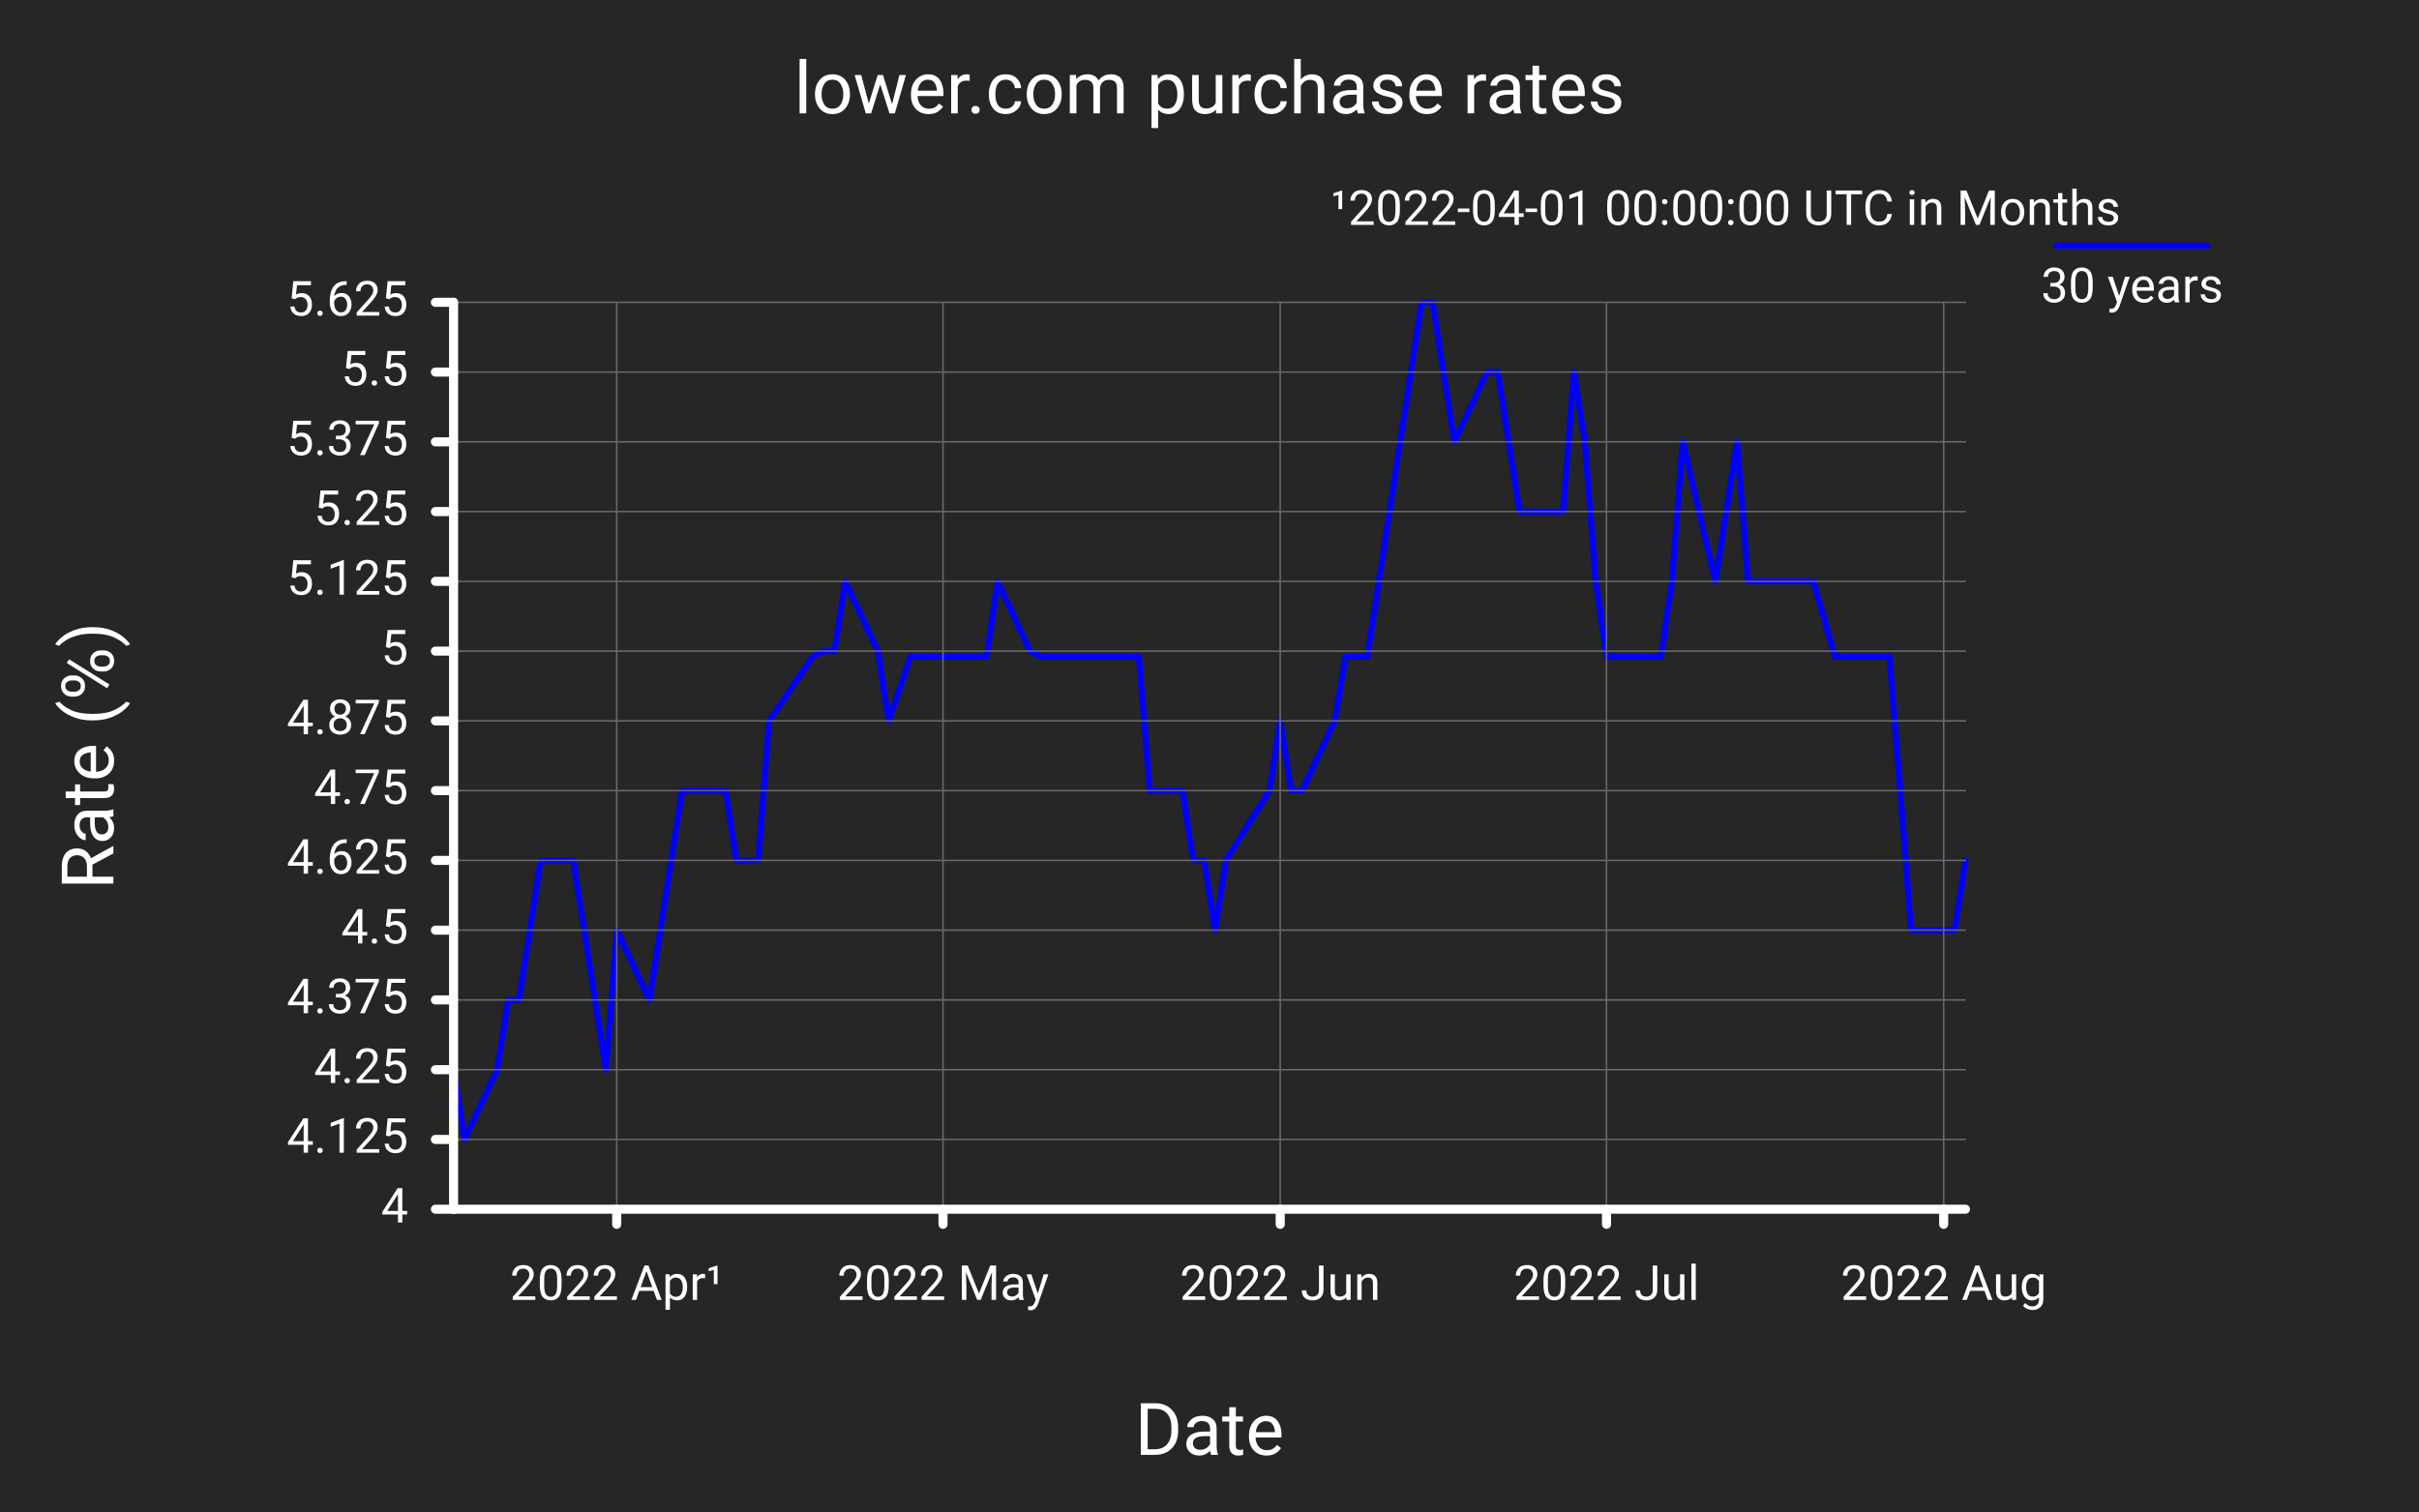
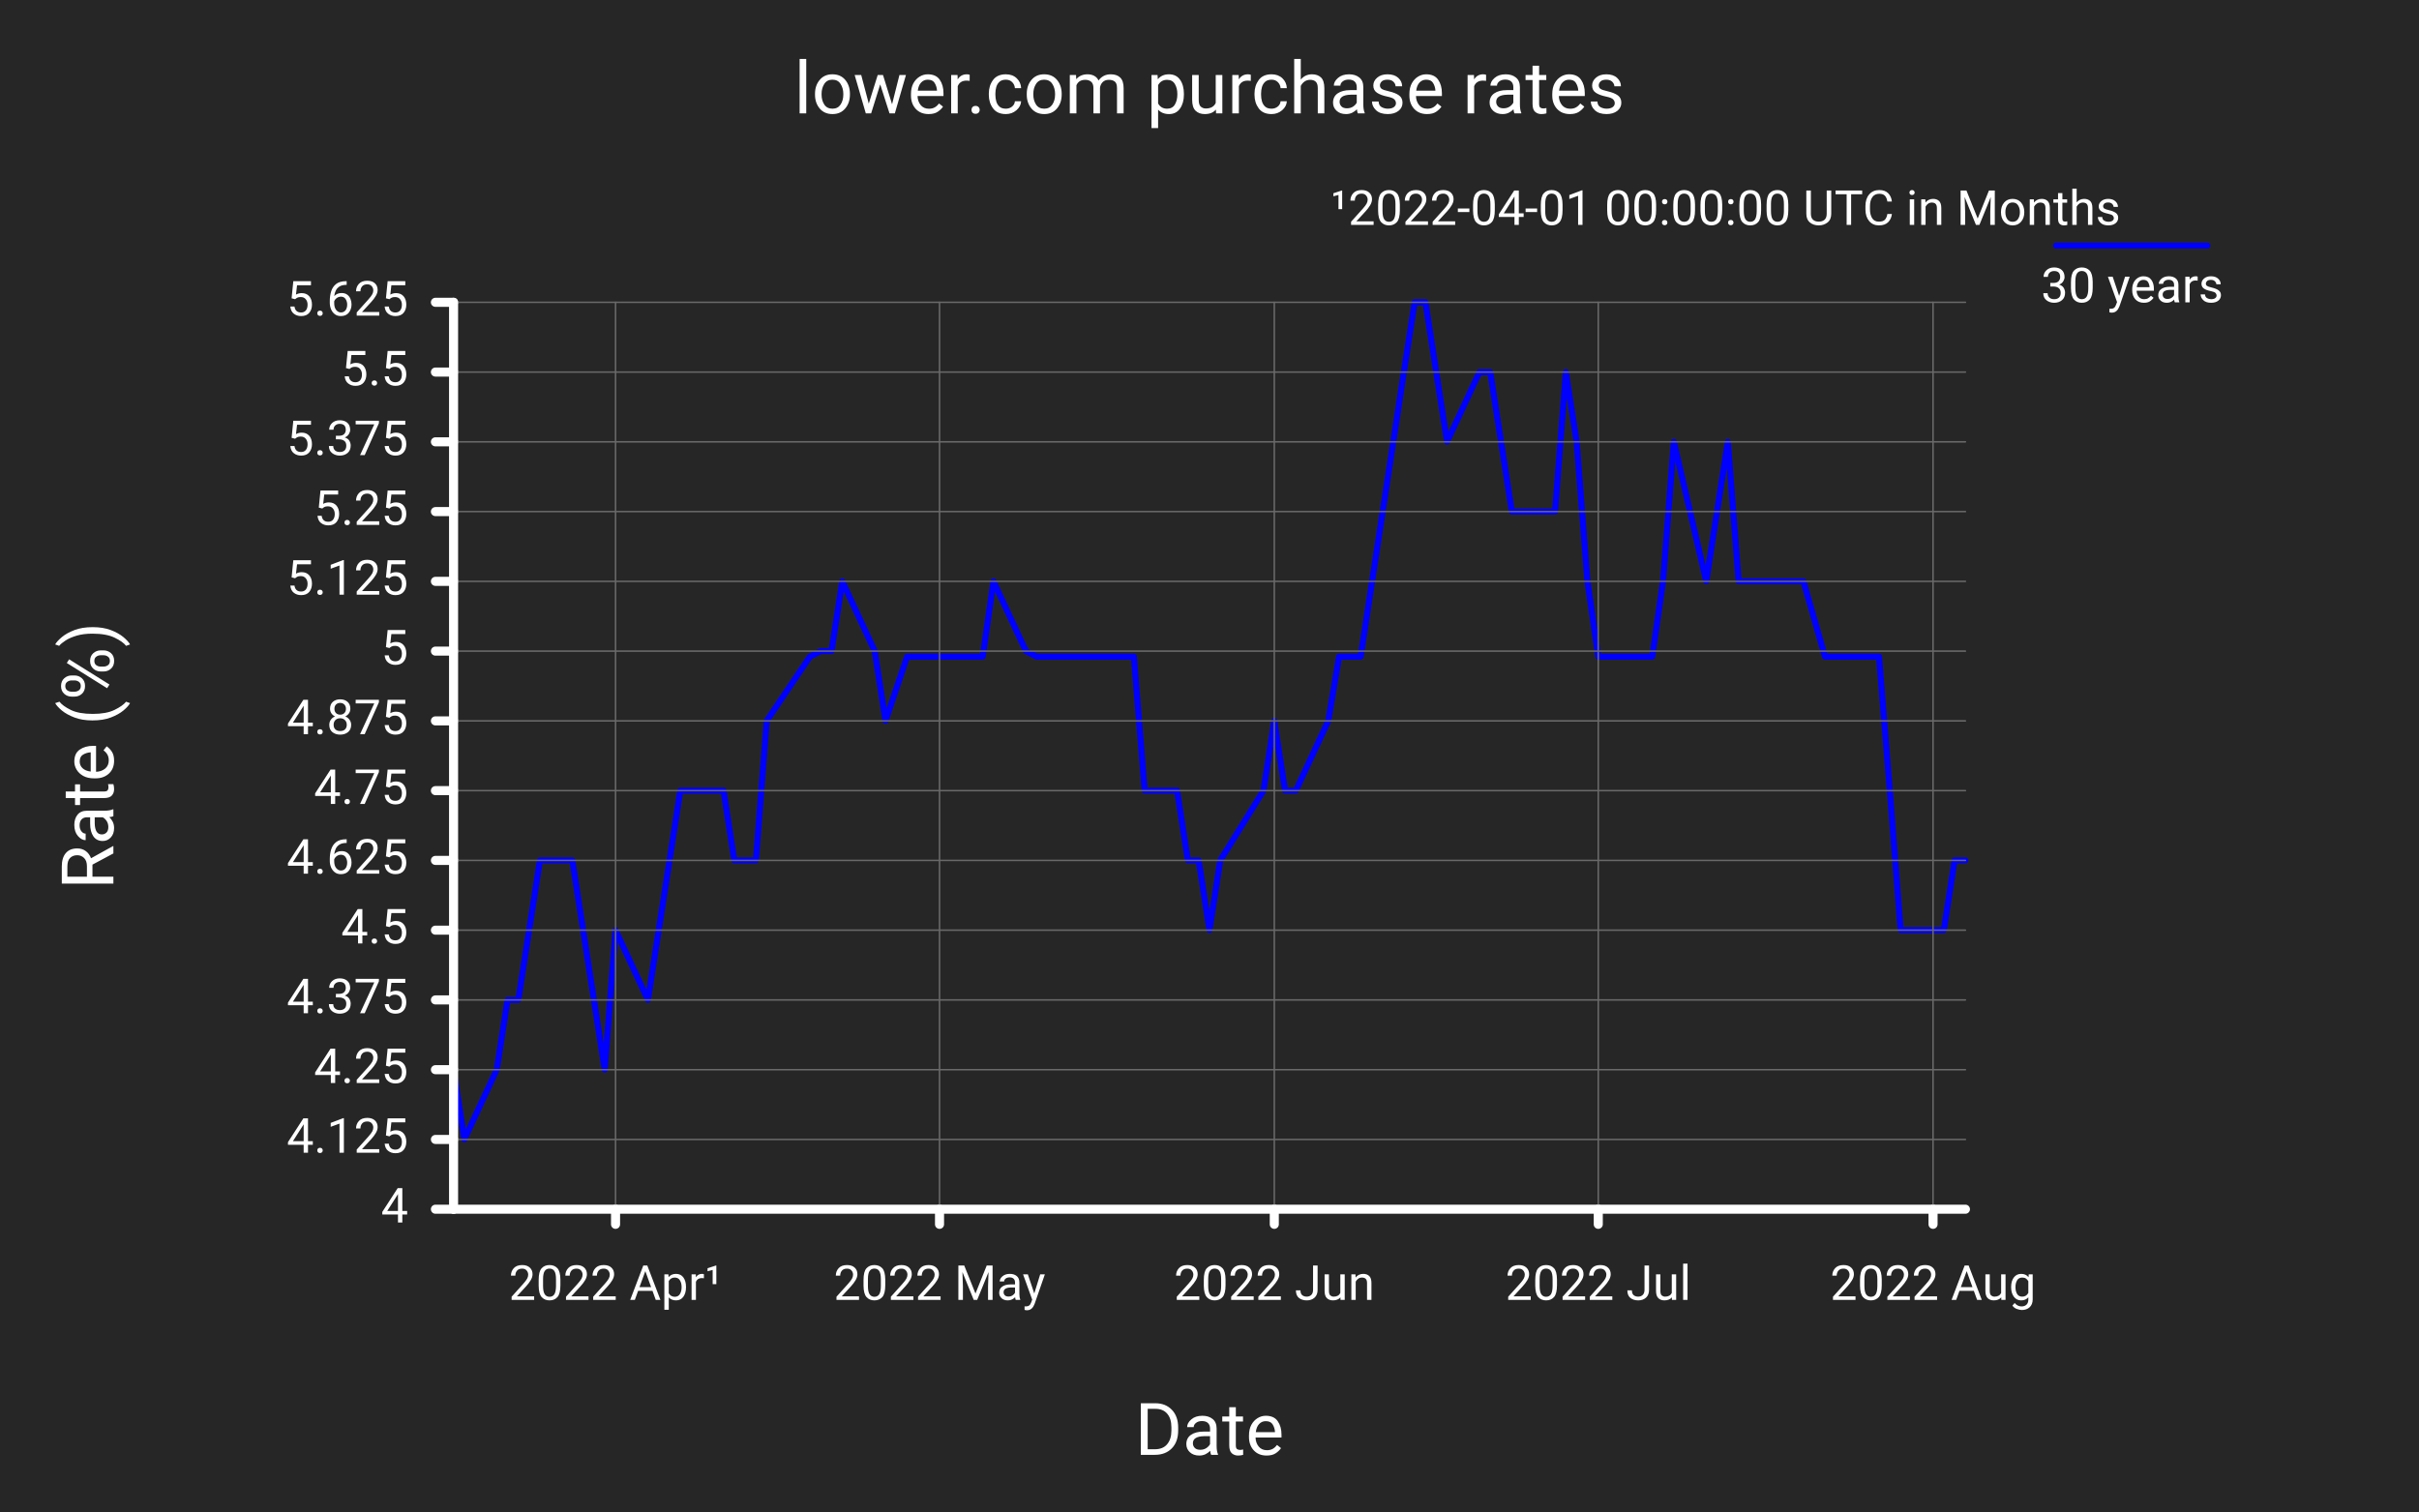
<svg xmlns="http://www.w3.org/2000/svg" class="poloto" width="800" height="500" viewBox="0 0 800 500">
  <style>.poloto{stroke-linecap:round;stroke-linejoin:round;font-family:Roboto,sans-serif;font-size:16px;}.poloto_background{fill:#262626;}.poloto_scatter{stroke-width:7}.poloto_tick_line{stroke:dimgray;stroke-width:0.5}.poloto_line{stroke-width:2}.poloto_text{fill: white;}.poloto_axis_lines{stroke: white;stroke-width:3;fill:none;stroke-dasharray:none}.poloto_title{font-size:24px;dominant-baseline:start;text-anchor:middle;}.poloto_xname{font-size:24px;dominant-baseline:start;text-anchor:middle;}.poloto_yname{font-size:24px;dominant-baseline:start;text-anchor:middle;}.poloto0stroke{stroke:blue;}.poloto1stroke{stroke:red;}.poloto2stroke{stroke:green;}.poloto3stroke{stroke:gold;}.poloto4stroke{stroke:aqua;}.poloto5stroke{stroke:lime;}.poloto6stroke{stroke:orange;}.poloto7stroke{stroke:chocolate;}.poloto0fill{fill:blue;}.poloto1fill{fill:red;}.poloto2fill{fill:green;}.poloto3fill{fill:gold;}.poloto4fill{fill:aqua;}.poloto5fill{fill:lime;}.poloto6fill{fill:orange;}.poloto7fill{fill:chocolate;}</style>
  <circle r="1e5" class="poloto_background" />
  <text class="poloto_text poloto_legend_text" x="675" y="100">30 years</text>
  <line class="poloto_line poloto_legend_icon poloto0stroke poloto0legend" stroke="black" x1="680" x2="730" y1="81.25" y2="81.25" />
-   <path class="poloto_line poloto0stroke" fill="none" stroke="black" d=" M 150.00 353.85 L 153.60 376.92 L 164.39 353.85 L 167.99 330.77 L 171.58 330.77 L 171.58 330.77 L 178.78 284.62 L 189.57 284.62 L 193.17 307.69 L 196.76 330.77 L 200.36 353.85 L 203.96 307.69 L 214.75 330.77 L 218.35 307.69 L 221.94 284.62 L 225.54 261.54 L 229.14 261.54 L 239.93 261.54 L 243.53 284.62 L 247.12 284.62 L 250.72 284.62 L 254.32 238.46 L 268.71 217.23 L 272.30 215.38 L 275.90 215.38 L 279.50 192.31 L 290.29 215.38 L 293.88 238.46 L 301.08 217.23 L 304.68 217.23 L 315.47 217.23 L 319.06 217.23 L 322.66 217.23 L 326.26 217.23 L 329.86 192.31 L 340.65 215.38 L 344.24 217.23 L 344.24 217.23 L 347.84 217.23 L 351.44 217.23 L 355.04 217.23 L 365.83 217.23 L 369.42 217.23 L 373.02 217.23 L 373.02 217.23 L 376.62 217.23 L 380.22 261.54 L 391.01 261.54 L 394.60 284.62 L 398.20 284.62 L 401.80 307.69 L 405.40 284.62 L 419.78 261.54 L 423.38 238.46 L 426.98 261.54 L 430.58 261.54 L 441.37 238.46 L 444.96 217.23 L 448.56 217.23 L 452.16 217.23 L 466.55 123.08 L 470.14 100.00 L 473.74 100.00 L 477.34 123.08 L 480.94 146.15 L 491.73 123.08 L 495.32 123.08 L 498.92 146.15 L 502.52 169.23 L 516.91 169.23 L 520.50 123.08 L 524.10 146.15 L 527.70 192.31 L 531.29 217.23 L 545.68 217.23 L 549.28 217.23 L 552.88 192.31 L 556.47 146.15 L 567.27 192.31 L 574.46 146.15 L 578.06 192.31 L 592.45 192.31 L 592.45 192.31 L 592.45 192.31 L 592.45 192.31 L 592.45 192.31 L 599.64 192.31 L 599.64 192.31 L 599.64 192.31 L 599.64 192.31 L 599.64 192.31 L 599.64 192.31 L 606.83 217.23 L 617.63 217.23 L 624.82 217.23 L 628.42 261.54 L 632.01 307.69 L 642.81 307.69 L 646.40 307.69 L 650.00 284.62" />
+   <path class="poloto_line poloto0stroke" fill="none" stroke="black" d=" M 150.00 353.85 L 153.57 376.92 L 164.29 353.85 L 167.86 330.77 L 171.43 330.77 L 171.43 330.77 L 178.57 284.62 L 189.29 284.62 L 192.86 307.69 L 196.43 330.77 L 200.00 353.85 L 203.57 307.69 L 214.29 330.77 L 217.86 307.69 L 221.43 284.62 L 225.00 261.54 L 228.57 261.54 L 239.29 261.54 L 242.86 284.62 L 246.43 284.62 L 250.00 284.62 L 253.57 238.46 L 267.86 217.23 L 271.43 215.38 L 275.00 215.38 L 278.57 192.31 L 289.29 215.38 L 292.86 238.46 L 300.00 217.23 L 303.57 217.23 L 314.29 217.23 L 317.86 217.23 L 321.43 217.23 L 325.00 217.23 L 328.57 192.31 L 339.29 215.38 L 342.86 217.23 L 342.86 217.23 L 346.43 217.23 L 350.00 217.23 L 353.57 217.23 L 364.29 217.23 L 367.86 217.23 L 371.43 217.23 L 371.43 217.23 L 375.00 217.23 L 378.57 261.54 L 389.29 261.54 L 392.86 284.62 L 396.43 284.62 L 400.00 307.69 L 403.57 284.62 L 417.86 261.54 L 421.43 238.46 L 425.00 261.54 L 428.57 261.54 L 439.29 238.46 L 442.86 217.23 L 446.43 217.23 L 450.00 217.23 L 464.29 123.08 L 467.86 100.00 L 471.43 100.00 L 475.00 123.08 L 478.57 146.15 L 489.29 123.08 L 492.86 123.08 L 496.43 146.15 L 500.00 169.23 L 514.29 169.23 L 517.86 123.08 L 521.43 146.15 L 525.00 192.31 L 528.57 217.23 L 542.86 217.23 L 546.43 217.23 L 550.00 192.31 L 553.57 146.15 L 564.29 192.31 L 571.43 146.15 L 575.00 192.31 L 589.29 192.31 L 589.29 192.31 L 589.29 192.31 L 589.29 192.31 L 589.29 192.31 L 596.43 192.31 L 596.43 192.31 L 596.43 192.31 L 596.43 192.31 L 596.43 192.31 L 596.43 192.31 L 603.57 217.23 L 614.29 217.23 L 621.43 217.23 L 625.00 261.54 L 628.57 307.69 L 639.29 307.69 L 642.86 307.69 L 646.43 284.62 L 650.00 284.62" />
  <text class="poloto_labels poloto_text poloto_title" x="400" y="37.5">lower.com purchase rates</text>
  <text class="poloto_labels poloto_text poloto_xname" x="400" y="481.25">Date</text>
  <text class="poloto_labels poloto_text poloto_yname" transform="rotate(-90,37.5,250)" x="37.5" y="250">Rate (%)</text>
  <text class="poloto_tick_labels poloto_text" dominant-baseline="middle" text-anchor="start" x="150" y="70" />
  <line class="poloto_axis_lines" stroke="black" x1="150" x2="144" y1="400" y2="400" />
  <line class="poloto_tick_line" stroke="black" x1="150" x2="650" y1="400" y2="400" />
  <text class="poloto_tick_labels poloto_text" dominant-baseline="middle" text-anchor="end" x="135" y="400">4</text>
  <line class="poloto_axis_lines" stroke="black" x1="150" x2="144" y1="376.923" y2="376.923" />
  <line class="poloto_tick_line" stroke="black" x1="150" x2="650" y1="376.923" y2="376.923" />
  <text class="poloto_tick_labels poloto_text" dominant-baseline="middle" text-anchor="end" x="135" y="376.923">4.125</text>
  <line class="poloto_axis_lines" stroke="black" x1="150" x2="144" y1="353.846" y2="353.846" />
  <line class="poloto_tick_line" stroke="black" x1="150" x2="650" y1="353.846" y2="353.846" />
  <text class="poloto_tick_labels poloto_text" dominant-baseline="middle" text-anchor="end" x="135" y="353.846">4.25</text>
  <line class="poloto_axis_lines" stroke="black" x1="150" x2="144" y1="330.769" y2="330.769" />
  <line class="poloto_tick_line" stroke="black" x1="150" x2="650" y1="330.769" y2="330.769" />
  <text class="poloto_tick_labels poloto_text" dominant-baseline="middle" text-anchor="end" x="135" y="330.769">4.375</text>
  <line class="poloto_axis_lines" stroke="black" x1="150" x2="144" y1="307.692" y2="307.692" />
  <line class="poloto_tick_line" stroke="black" x1="150" x2="650" y1="307.692" y2="307.692" />
  <text class="poloto_tick_labels poloto_text" dominant-baseline="middle" text-anchor="end" x="135" y="307.692">4.5</text>
  <line class="poloto_axis_lines" stroke="black" x1="150" x2="144" y1="284.615" y2="284.615" />
  <line class="poloto_tick_line" stroke="black" x1="150" x2="650" y1="284.615" y2="284.615" />
  <text class="poloto_tick_labels poloto_text" dominant-baseline="middle" text-anchor="end" x="135" y="284.615">4.625</text>
  <line class="poloto_axis_lines" stroke="black" x1="150" x2="144" y1="261.538" y2="261.538" />
  <line class="poloto_tick_line" stroke="black" x1="150" x2="650" y1="261.538" y2="261.538" />
  <text class="poloto_tick_labels poloto_text" dominant-baseline="middle" text-anchor="end" x="135" y="261.538">4.75</text>
  <line class="poloto_axis_lines" stroke="black" x1="150" x2="144" y1="238.462" y2="238.462" />
  <line class="poloto_tick_line" stroke="black" x1="150" x2="650" y1="238.462" y2="238.462" />
  <text class="poloto_tick_labels poloto_text" dominant-baseline="middle" text-anchor="end" x="135" y="238.462">4.875</text>
  <line class="poloto_axis_lines" stroke="black" x1="150" x2="144" y1="215.385" y2="215.385" />
  <line class="poloto_tick_line" stroke="black" x1="150" x2="650" y1="215.385" y2="215.385" />
  <text class="poloto_tick_labels poloto_text" dominant-baseline="middle" text-anchor="end" x="135" y="215.385">5</text>
  <line class="poloto_axis_lines" stroke="black" x1="150" x2="144" y1="192.308" y2="192.308" />
  <line class="poloto_tick_line" stroke="black" x1="150" x2="650" y1="192.308" y2="192.308" />
  <text class="poloto_tick_labels poloto_text" dominant-baseline="middle" text-anchor="end" x="135" y="192.308">5.125</text>
  <line class="poloto_axis_lines" stroke="black" x1="150" x2="144" y1="169.231" y2="169.231" />
  <line class="poloto_tick_line" stroke="black" x1="150" x2="650" y1="169.231" y2="169.231" />
  <text class="poloto_tick_labels poloto_text" dominant-baseline="middle" text-anchor="end" x="135" y="169.231">5.25</text>
  <line class="poloto_axis_lines" stroke="black" x1="150" x2="144" y1="146.154" y2="146.154" />
  <line class="poloto_tick_line" stroke="black" x1="150" x2="650" y1="146.154" y2="146.154" />
  <text class="poloto_tick_labels poloto_text" dominant-baseline="middle" text-anchor="end" x="135" y="146.154">5.375</text>
  <line class="poloto_axis_lines" stroke="black" x1="150" x2="144" y1="123.077" y2="123.077" />
  <line class="poloto_tick_line" stroke="black" x1="150" x2="650" y1="123.077" y2="123.077" />
  <text class="poloto_tick_labels poloto_text" dominant-baseline="middle" text-anchor="end" x="135" y="123.077">5.5</text>
  <line class="poloto_axis_lines" stroke="black" x1="150" x2="144" y1="100" y2="100" />
  <line class="poloto_tick_line" stroke="black" x1="150" x2="650" y1="100" y2="100" />
  <text class="poloto_tick_labels poloto_text" dominant-baseline="middle" text-anchor="end" x="135" y="100">5.625</text>
  <text class="poloto_tick_labels poloto_text" dominant-baseline="middle" text-anchor="start" x="440" y="70">¹2022-04-01 00:00:00 UTC in Months</text>
-   <line class="poloto_axis_lines" stroke="black" x1="203.957" x2="203.957" y1="400" y2="405" />
-   <line class="poloto_tick_line" stroke="black" x1="203.957" x2="203.957" y1="400" y2="100" />
-   <text class="poloto_tick_labels poloto_text" dominant-baseline="start" text-anchor="middle" x="203.957" y="430">2022 Apr¹</text>
-   <line class="poloto_axis_lines" stroke="black" x1="311.871" x2="311.871" y1="400" y2="405" />
-   <line class="poloto_tick_line" stroke="black" x1="311.871" x2="311.871" y1="400" y2="100" />
-   <text class="poloto_tick_labels poloto_text" dominant-baseline="start" text-anchor="middle" x="311.871" y="430">2022 May</text>
-   <line class="poloto_axis_lines" stroke="black" x1="423.381" x2="423.381" y1="400" y2="405" />
-   <line class="poloto_tick_line" stroke="black" x1="423.381" x2="423.381" y1="400" y2="100" />
-   <text class="poloto_tick_labels poloto_text" dominant-baseline="start" text-anchor="middle" x="423.381" y="430">2022 Jun</text>
-   <line class="poloto_axis_lines" stroke="black" x1="531.295" x2="531.295" y1="400" y2="405" />
-   <line class="poloto_tick_line" stroke="black" x1="531.295" x2="531.295" y1="400" y2="100" />
-   <text class="poloto_tick_labels poloto_text" dominant-baseline="start" text-anchor="middle" x="531.295" y="430">2022 Jul</text>
-   <line class="poloto_axis_lines" stroke="black" x1="642.806" x2="642.806" y1="400" y2="405" />
-   <line class="poloto_tick_line" stroke="black" x1="642.806" x2="642.806" y1="400" y2="100" />
-   <text class="poloto_tick_labels poloto_text" dominant-baseline="start" text-anchor="middle" x="642.806" y="430">2022 Aug</text>
+   <line class="poloto_axis_lines" stroke="black" x1="203.571" x2="203.571" y1="400" y2="405" />
+   <line class="poloto_tick_line" stroke="black" x1="203.571" x2="203.571" y1="400" y2="100" />
+   <text class="poloto_tick_labels poloto_text" dominant-baseline="start" text-anchor="middle" x="203.571" y="430">2022 Apr¹</text>
+   <line class="poloto_axis_lines" stroke="black" x1="310.714" x2="310.714" y1="400" y2="405" />
+   <line class="poloto_tick_line" stroke="black" x1="310.714" x2="310.714" y1="400" y2="100" />
+   <text class="poloto_tick_labels poloto_text" dominant-baseline="start" text-anchor="middle" x="310.714" y="430">2022 May</text>
+   <line class="poloto_axis_lines" stroke="black" x1="421.429" x2="421.429" y1="400" y2="405" />
+   <line class="poloto_tick_line" stroke="black" x1="421.429" x2="421.429" y1="400" y2="100" />
+   <text class="poloto_tick_labels poloto_text" dominant-baseline="start" text-anchor="middle" x="421.429" y="430">2022 Jun</text>
+   <line class="poloto_axis_lines" stroke="black" x1="528.571" x2="528.571" y1="400" y2="405" />
+   <line class="poloto_tick_line" stroke="black" x1="528.571" x2="528.571" y1="400" y2="100" />
+   <text class="poloto_tick_labels poloto_text" dominant-baseline="start" text-anchor="middle" x="528.571" y="430">2022 Jul</text>
+   <line class="poloto_axis_lines" stroke="black" x1="639.286" x2="639.286" y1="400" y2="405" />
+   <line class="poloto_tick_line" stroke="black" x1="639.286" x2="639.286" y1="400" y2="100" />
+   <text class="poloto_tick_labels poloto_text" dominant-baseline="start" text-anchor="middle" x="639.286" y="430">2022 Aug</text>
  <path stroke="black" fill="none" class="poloto_axis_lines" d=" M 150 400 L 650 400" />
  <path stroke="black" fill="none" class="poloto_axis_lines" d=" M 150 400 L 150 100" />
</svg>
